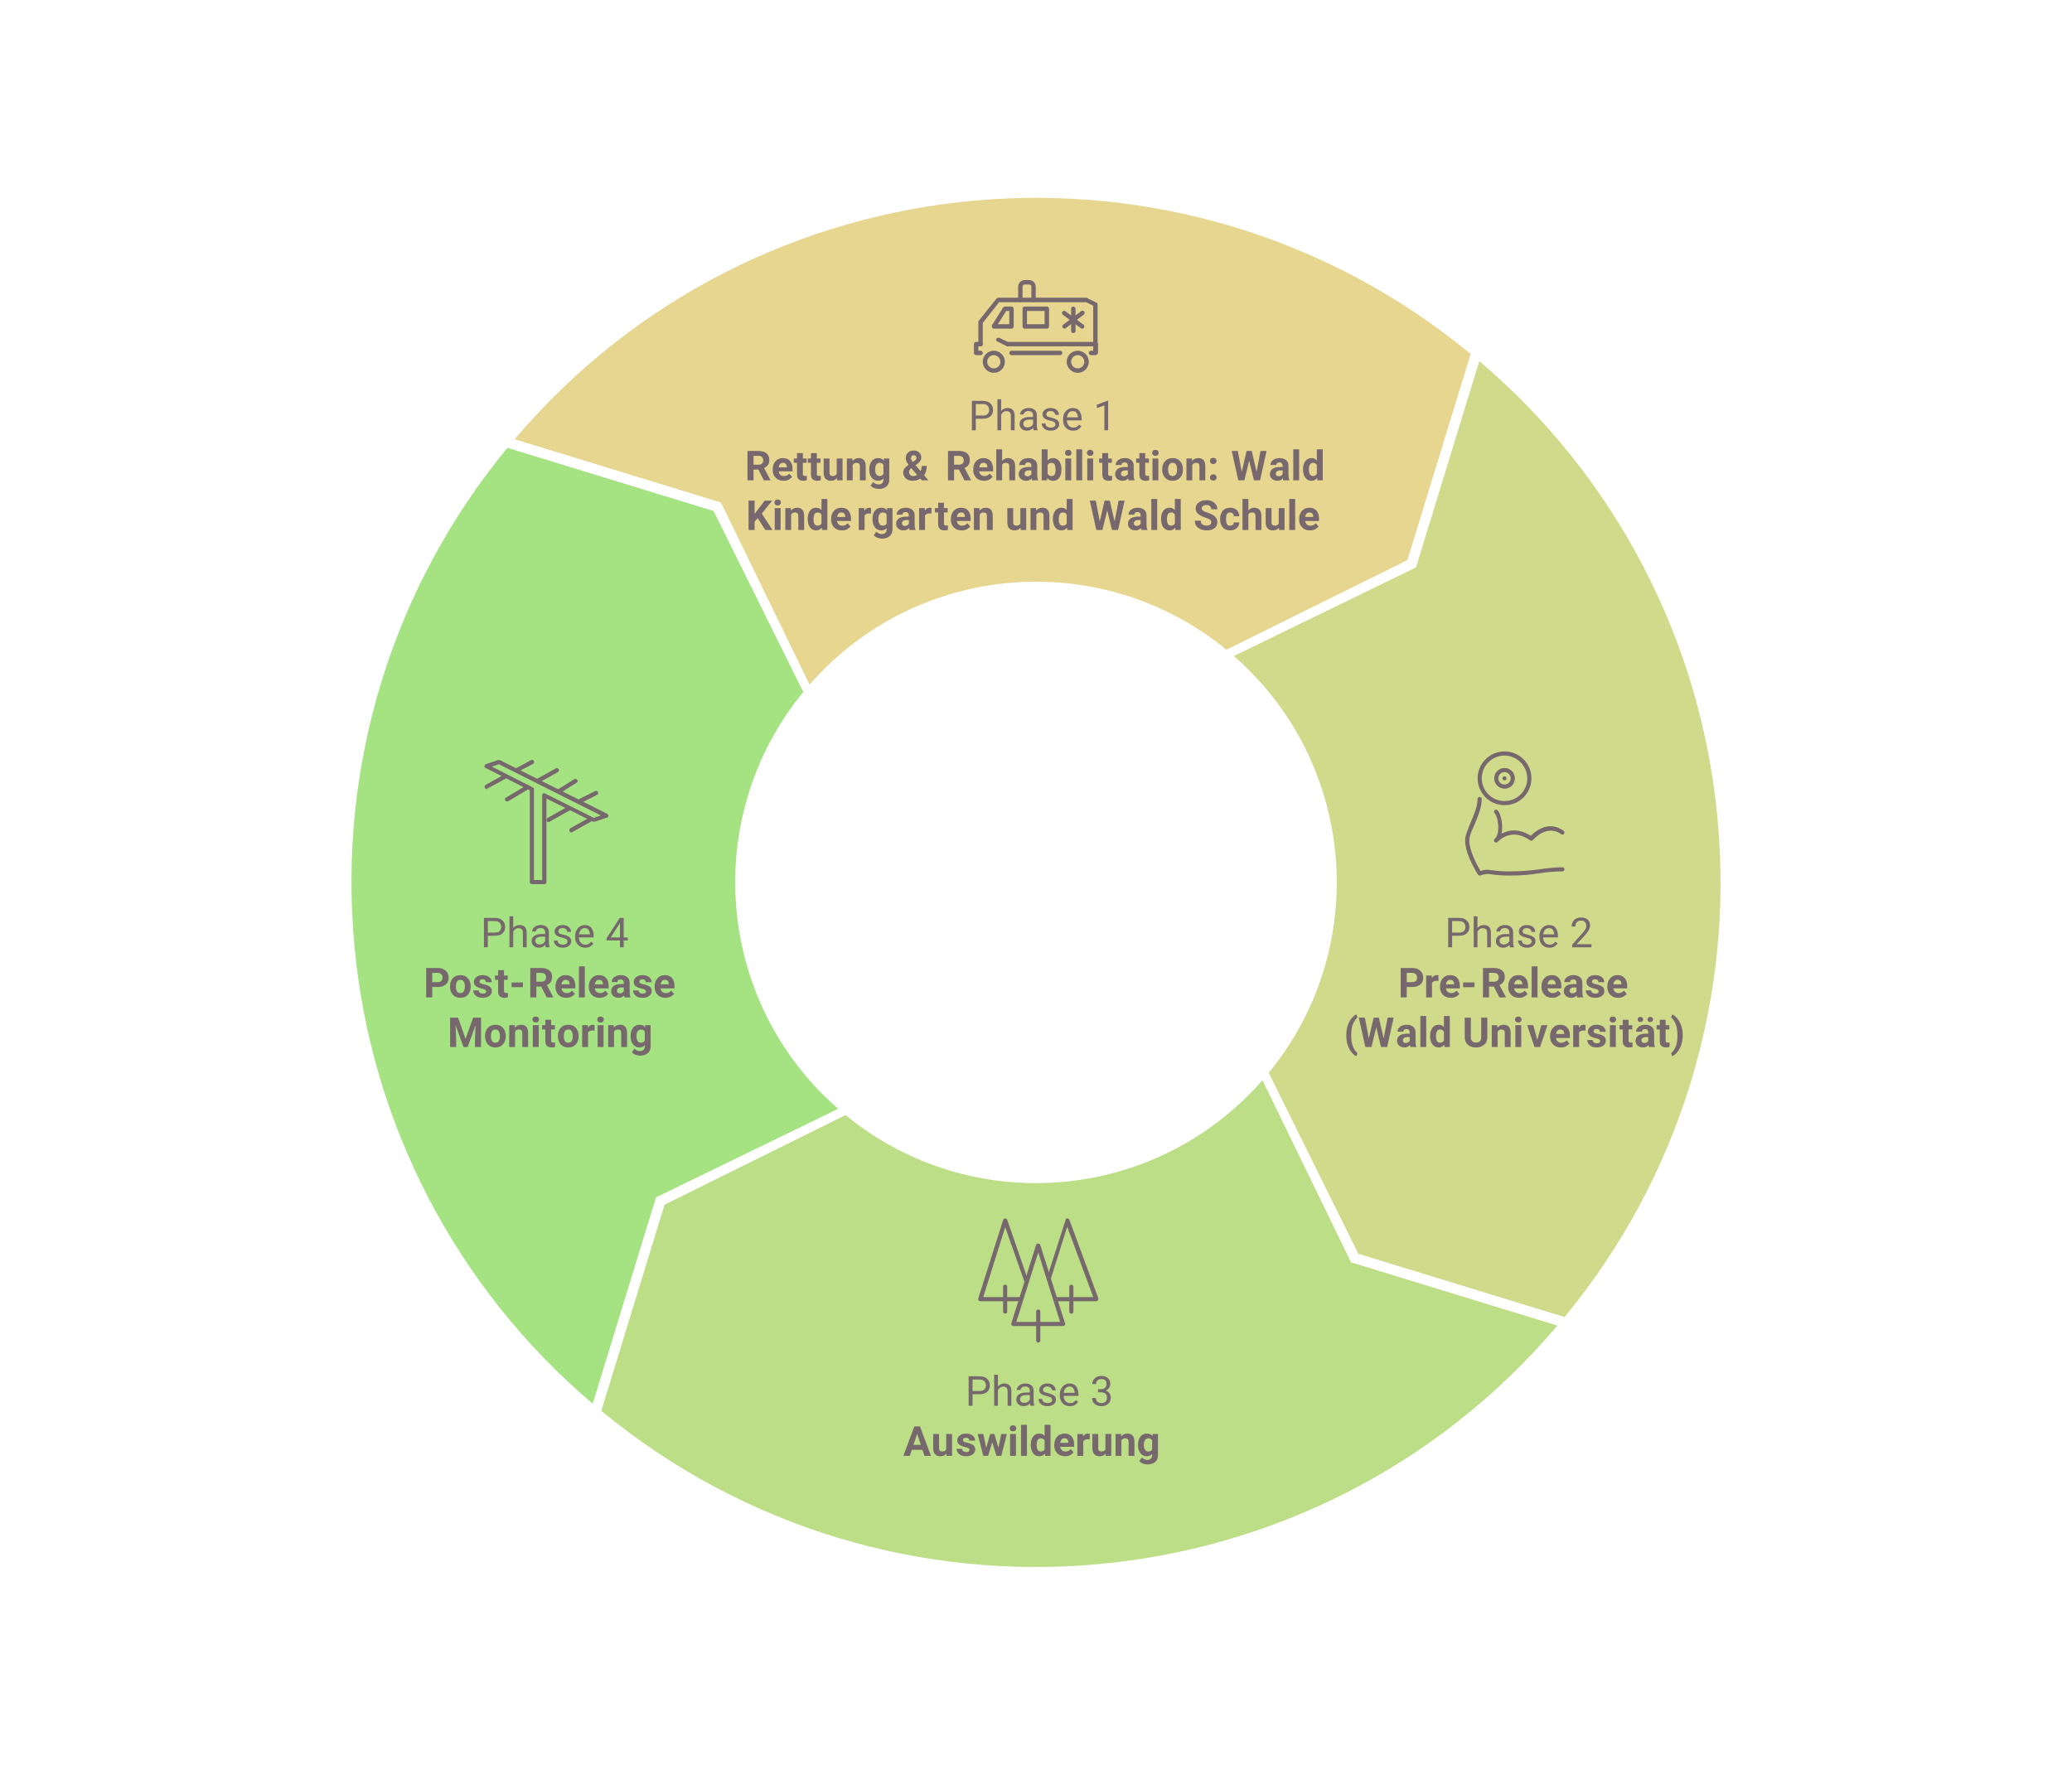
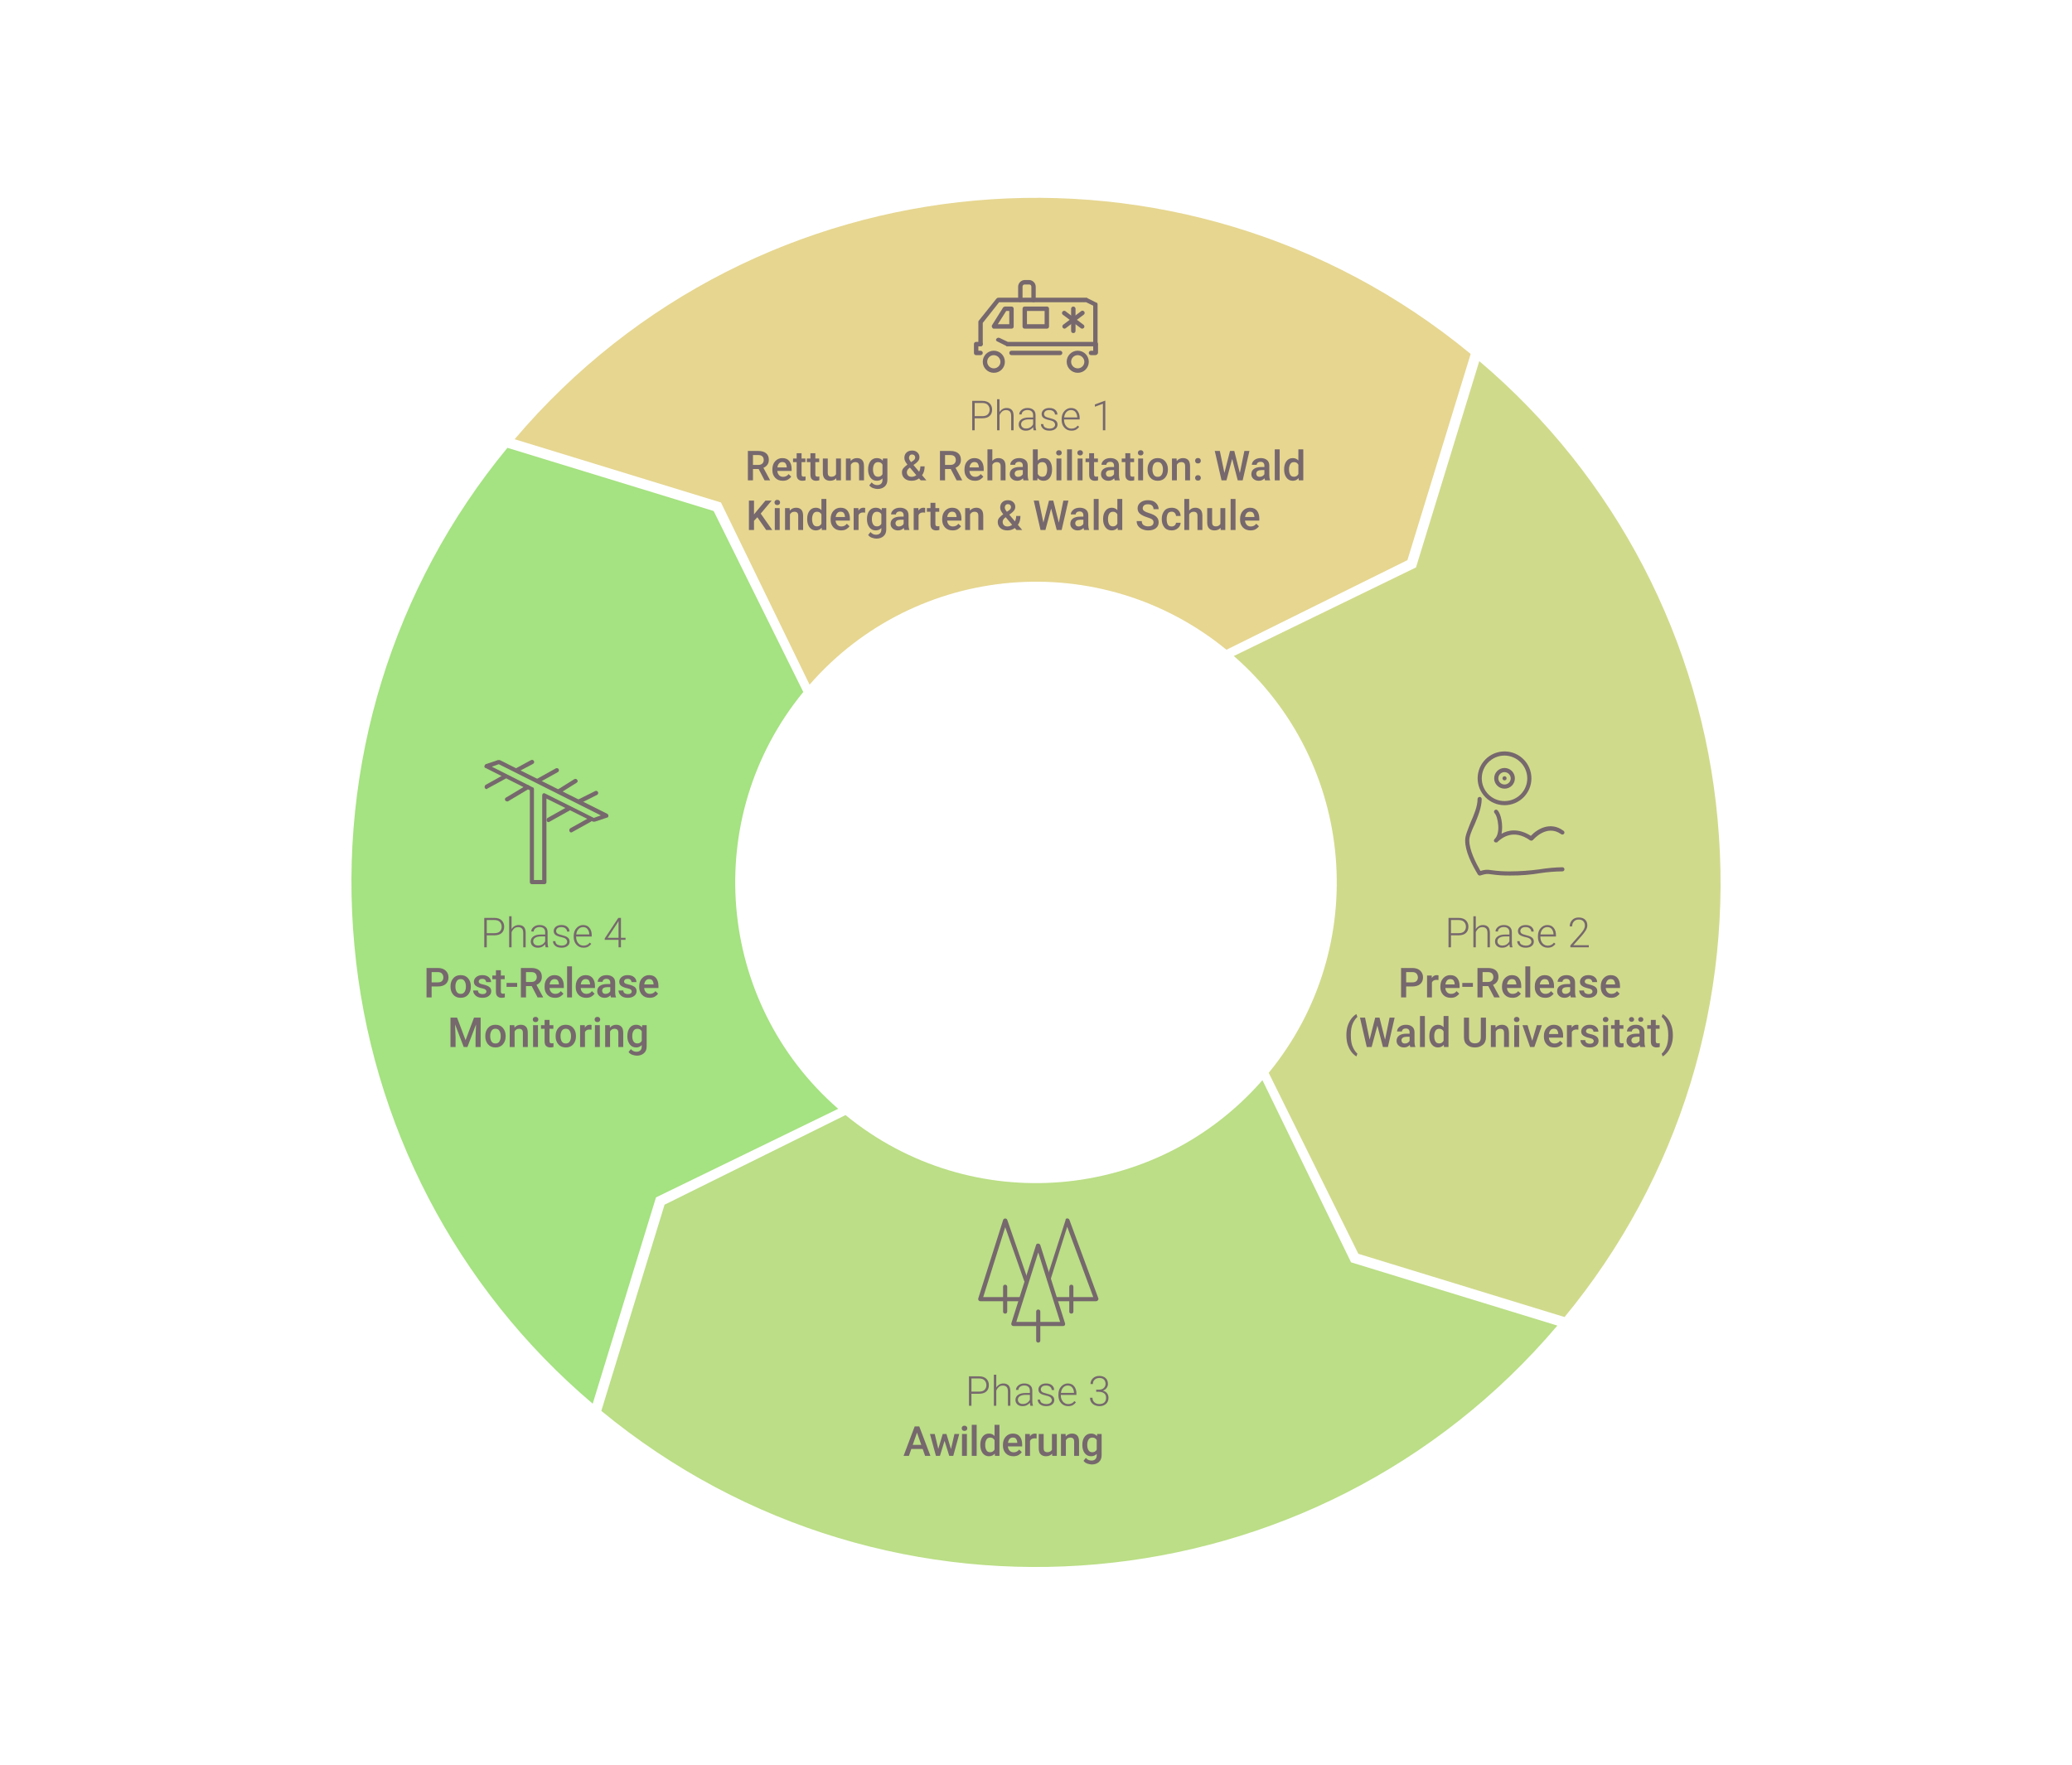
<svg xmlns="http://www.w3.org/2000/svg" viewBox="0 0 1202 1024">
  <defs>
    <style>
      .cls-1 {
        fill: #e6d690;
      }

      .cls-2 {
        fill: #d0da8b;
      }

      .cls-3 {
        fill: #bbde86;
      }

      .cls-4 {
        fill: #a5e281;
      }

      .cls-5, .cls-6 {
        font-size: 24px;
      }

      .cls-12, .cls-5, .cls-6 {
        fill: #76686d;
      }

      .cls-5 {
        font-family: -apple-system, BlinkMacSystemFont, "Segoe UI", "Roboto", "Oxygen", "Ubuntu", "Cantarell", "Fira Sans", "Droid Sans", "Helvetica Neue", sans-serif;
+         font-weight:300;
      }

      .cls-6 {
        font-family: -apple-system, BlinkMacSystemFont, "Segoe UI", "Roboto", "Oxygen", "Ubuntu", "Cantarell", "Fira Sans", "Droid Sans", "Helvetica Neue", sans-serif;
-         font-weight: 700;
+         font-weight: 500;
      }

      .cls-7 {
        letter-spacing: 0em;
      }

      .cls-8 {
        letter-spacing: 0em;
      }

      .cls-9 {
        letter-spacing: -0.06em;
      }

      .cls-10 {
        letter-spacing: -0.02em;
      }

      .cls-11 {
        letter-spacing: -0.01em;
      }

      .cls-13 {
        letter-spacing: -0.01em;
      }
    </style>
  </defs>
  <g id="Layer_2" data-name="Layer 2">
    <g>
      <path class="cls-1" d="M816.47,325l36.69-119.63a396.48,396.48,0,0,0-554.62,49.48l119.7,36.71,51.4,105.69A174.33,174.33,0,0,1,711.49,377Z" />
      <path class="cls-2" d="M996.41,475.46A395.7,395.7,0,0,0,858.16,209.54l-36.71,119.7-105.69,51.4A174.33,174.33,0,0,1,736,622.49l52,105,119.63,36.69a395.72,395.72,0,0,0,88.78-288.7Z" />
      <path class="cls-3" d="M385.53,699,348.84,818.63a396.48,396.48,0,0,0,554.62-49.48l-119.7-36.71-51.4-105.69A174.33,174.33,0,0,1,490.51,647Z" />
      <path class="cls-4" d="M205.59,548.54A395.7,395.7,0,0,0,343.84,814.46l36.71-119.7,105.69-51.4A174.33,174.33,0,0,1,466,401.51l-52-105L294.37,259.84a395.72,395.72,0,0,0-88.78,288.7Z" />
    </g>
    <g>
      <text class="cls-5" transform="translate(561.82 249.65)">Phase 1</text>
      <text class="cls-6" transform="translate(432.1 278.72)">
-         <tspan class="cls-7">R</tspan>
-         <tspan x="15.3" y="0">ettung &amp; </tspan>
-         <tspan class="cls-7" x="116.33" y="0">R</tspan>
-         <tspan x="131.64" y="0">ehabili</tspan>
-         <tspan class="cls-8" x="205.38" y="0">t</tspan>
-         <tspan x="214.01" y="0">ation: </tspan>
-         <tspan class="cls-9" x="282.04" y="0">W</tspan>
-         <tspan x="303.8" y="0">ald </tspan>
-         <tspan x="0.61" y="28.8">Kinde</tspan>
-         <tspan class="cls-10" x="64.75" y="28.8">r</tspan>
-         <tspan x="73.23" y="28.8">gar</tspan>
-         <tspan class="cls-11" x="110.14" y="28.8">t</tspan>
-         <tspan x="118.65" y="28.8">en und </tspan>
-         <tspan class="cls-9" x="199.68" y="28.8">W</tspan>
-         <tspan x="221.44" y="28.8">ald Schule</tspan>
+         <tspan class="cls-7">Rettung &amp; Rehabilitation: Wald</tspan>
+         <tspan x="0.61" y="28.8">Kindergarten &amp; Wald Schule</tspan>
      </text>
      <g>
        <path class="cls-12" d="M635.46,200.93a1.21,1.21,0,0,1-1.28-1.28V177.36l-4.1-2H579.6l-9.48,12v12.3a1.28,1.28,0,1,1-2.56,0V186.84a.94.94,0,0,1,.26-.77l10.25-12.81a1.33,1.33,0,0,1,1-.51h51.25c.26,0,.51,0,.51.26l5.12,2.56c.51,0,.77.51.77,1v23.06A1.21,1.21,0,0,1,635.46,200.93Z" />
        <path class="cls-12" d="M586.78,190.69H576.53c-.51,0-.77-.26-1-.77a1.14,1.14,0,0,1,0-1.28l6.41-10.25a1.94,1.94,0,0,1,1-.51h3.84a1.21,1.21,0,0,1,1.28,1.28V189.4A1.21,1.21,0,0,1,586.78,190.69Zm-7.94-2.56h6.66v-7.69H583.7Z" />
        <path class="cls-12" d="M635.46,206.06H632.9a1.28,1.28,0,1,1,0-2.56h1.28v-2.56h-50c-.26,0-.51,0-.51-.26l-5.12-2.56c-.77-.26-1-1-.51-1.54a1.47,1.47,0,0,1,1.79-.51l4.87,2.31h51a1.21,1.21,0,0,1,1.28,1.28v5.12A1.62,1.62,0,0,1,635.46,206.06Z" />
        <path class="cls-12" d="M568.84,206.06h-2.56a1.21,1.21,0,0,1-1.28-1.28v-5.12a1.21,1.21,0,0,1,1.28-1.28h2.56a1.28,1.28,0,0,1,0,2.56h-1.28v2.56h1.28a1.28,1.28,0,0,1,0,2.56Z" />
        <path class="cls-12" d="M615,206.06H586.78a1.28,1.28,0,0,1,0-2.56H615a1.28,1.28,0,1,1,0,2.56Z" />
        <path class="cls-12" d="M622.65,193.25a1.21,1.21,0,0,1-1.28-1.28V179.15a1.28,1.28,0,1,1,2.56,0V192A1.21,1.21,0,0,1,622.65,193.25Z" />
        <path class="cls-12" d="M627.78,190.69a.94.94,0,0,1-.77-.26l-10.25-7.69a1.28,1.28,0,1,1,1.54-2l10.25,7.69a1.27,1.27,0,0,1,.26,1.79A1.33,1.33,0,0,1,627.78,190.69Z" />
        <path class="cls-12" d="M617.53,190.69a1.33,1.33,0,0,1-1-.51,1.27,1.27,0,0,1,.26-1.79L627,180.69a1.28,1.28,0,1,1,1.54,2l-10.25,7.69A.94.94,0,0,1,617.53,190.69Z" />
        <path class="cls-12" d="M607.28,190.69H594.47a1.21,1.21,0,0,1-1.28-1.28V179.15a1.21,1.21,0,0,1,1.28-1.28h12.81a1.21,1.21,0,0,1,1.28,1.28V189.4A1.21,1.21,0,0,1,607.28,190.69Zm-11.53-2.56H606v-7.69H595.75Z" />
        <path class="cls-12" d="M625.21,216.31a6.41,6.41,0,1,1,6.41-6.41A6.34,6.34,0,0,1,625.21,216.31Zm0-10.25a3.84,3.84,0,1,0,3.84,3.84A3.94,3.94,0,0,0,625.21,206.06Z" />
        <path class="cls-12" d="M576.53,216.31a6.41,6.41,0,1,1,6.41-6.41A6.34,6.34,0,0,1,576.53,216.31Zm0-10.25a3.84,3.84,0,1,0,3.84,3.84A3.94,3.94,0,0,0,576.53,206.06Z" />
        <path class="cls-12" d="M599.59,175.31a1.21,1.21,0,0,1-1.28-1.28v-7.69a1.21,1.21,0,0,0-1.28-1.28h-2.56a1.21,1.21,0,0,0-1.28,1.28V174a1.28,1.28,0,1,1-2.56,0v-7.69a3.94,3.94,0,0,1,3.84-3.84H597a3.94,3.94,0,0,1,3.84,3.84V174A1.21,1.21,0,0,1,599.59,175.31Z" />
      </g>
    </g>
    <g>
      <text class="cls-5" transform="translate(838.13 549.65)">Phase 2</text>
-       <text class="cls-6" transform="translate(811.03 578.72)">P<tspan class="cls-10" x="15" y="0">r</tspan>
-         <tspan x="23.48" y="0">e-</tspan>
-         <tspan class="cls-7" x="47.73" y="0">R</tspan>
-         <tspan x="63.04" y="0">elease</tspan>
-         <tspan x="-31.49" y="28.8">(</tspan>
-         <tspan class="cls-9" x="-23.17" y="28.8">W</tspan>
-         <tspan x="-1.41" y="28.8">ald Uni</tspan>
-         <tspan class="cls-13" x="74.73" y="28.8">v</tspan>
-         <tspan x="87.34" y="28.8">ersi</tspan>
-         <tspan class="cls-8" x="128.37" y="28.8">t</tspan>
-         <tspan x="136.99" y="28.8">ät)</tspan>
+       <text class="cls-6" transform="translate(811.03 578.72)">
+         <tspan>Pre-Release</tspan>
+         <tspan x="-31.49" y="28.8">(Wald Universität)</tspan>
      </text>
      <g>
        <path class="cls-12" d="M858.4,508a1.25,1.25,0,0,1-1-.48c-3.6-6-7.44-13.44-7.44-19.92,0-2.88,1.68-6.48,3.12-10.32,1.92-4.32,4.08-9.36,4.08-13.68a1.2,1.2,0,1,1,2.4,0c0,4.8-2.16,10.08-4.08,14.64-1.68,3.6-3.12,7-3.12,9.36,0,5.52,3.6,12.72,6.48,17.76a11.66,11.66,0,0,1,6.24-.48,70.38,70.38,0,0,0,11.28.72,128.94,128.94,0,0,0,16.8-1.2,92.26,92.26,0,0,1,13.2-1.2,1.2,1.2,0,0,1,0,2.4,91.89,91.89,0,0,0-12.72,1A98.73,98.73,0,0,1,876.4,508a71.79,71.79,0,0,1-11.52-.72c-1.92-.24-2.4-.48-6.24.72Z" />
        <path class="cls-12" d="M868,488.8a1.44,1.44,0,0,1-1-.24,1.16,1.16,0,0,1,0-1.68l.24-.24c1.44-1.44,2.16-4.32,1.92-7.68-.24-3.12-1-6-2.16-7.2a1.19,1.19,0,0,1,1.68-1.68c2.16,2.16,3.36,8.64,2.4,13.68,3.84-2.16,9.6-3.36,17,1.2,3.6-3.84,11.28-8.64,19-2.88a1.2,1.2,0,1,1-1.44,1.92c-8.4-6-16.08,3.12-16.32,3.36a1.48,1.48,0,0,1-1.68.24c-9.84-7-16.56-1.2-18.72.72l-.24.24C868.72,488.8,868.24,488.8,868,488.8Z" />
        <path class="cls-12" d="M872.8,452.8a1.2,1.2,0,1,1,0-2.4h0a1.2,1.2,0,0,1,0,2.4Z" />
        <path class="cls-12" d="M872.8,457.6a6,6,0,1,1,6-6A5.94,5.94,0,0,1,872.8,457.6Zm0-9.6a3.6,3.6,0,1,0,3.6,3.6A3.69,3.69,0,0,0,872.8,448Z" />
        <path class="cls-12" d="M872.8,467.2a15.6,15.6,0,1,1,15.6-15.6A15.57,15.57,0,0,1,872.8,467.2Zm0-28.8A13.2,13.2,0,1,0,886,451.6,13.32,13.32,0,0,0,872.8,438.4Z" />
      </g>
    </g>
    <g>
      <text class="cls-5" transform="translate(559.94 815.65)">Phase 3</text>
      <text class="cls-6" transform="translate(523.97 844.72)">
-         <tspan class="cls-10">A</tspan>
-         <tspan x="16.15" y="0">u</tspan>
-         <tspan class="cls-8" x="30.29" y="0">s</tspan>
-         <tspan x="42.87" y="0">wilderung</tspan>
+         <tspan class="cls-10">Awilderung</tspan>
      </text>
      <g id="_Group_" data-name="&lt;Group&gt;">
        <g id="_Group_2" data-name="&lt;Group&gt;">
          <path id="_Path_" data-name="&lt;Path&gt;" class="cls-12" d="M591.5,755H568.7a1.25,1.25,0,0,1-1-.48,1.44,1.44,0,0,1-.24-1L581.9,708a1.22,1.22,0,0,1,1.2-1h0a1.32,1.32,0,0,1,1.2.72l12,34.8a1.14,1.14,0,0,1-2.16.72l-11-31.2L570.38,752.6H591.5a1.2,1.2,0,1,1,0,2.4Z" />
        </g>
        <g id="_Group_3" data-name="&lt;Group&gt;">
          <path id="_Path_2" data-name="&lt;Path&gt;" class="cls-12" d="M635.9,755H613.1a1.2,1.2,0,0,1,0-2.4h21.12L619.1,711.8l-9.6,30.48a1.14,1.14,0,1,1-2.16-.72l10.8-33.6a.88.88,0,0,1,1-1,1.32,1.32,0,0,1,1.2.72l16.8,45.6c.24.48,0,.72-.24,1.2A1.25,1.25,0,0,1,635.9,755Z" />
        </g>
        <g id="_Group_4" data-name="&lt;Group&gt;">
          <path id="_Path_3" data-name="&lt;Path&gt;" class="cls-12" d="M602.3,779a1.13,1.13,0,0,1-1.2-1.2V761a1.2,1.2,0,0,1,2.4,0v16.8A1.13,1.13,0,0,1,602.3,779Z" />
        </g>
        <g id="_Group_5" data-name="&lt;Group&gt;">
          <path id="_Path_4" data-name="&lt;Path&gt;" class="cls-12" d="M621.5,762.2a1.13,1.13,0,0,1-1.2-1.2V746.6a1.2,1.2,0,1,1,2.4,0V761A1.13,1.13,0,0,1,621.5,762.2Z" />
        </g>
        <g id="_Group_6" data-name="&lt;Group&gt;">
          <path id="_Path_5" data-name="&lt;Path&gt;" class="cls-12" d="M583.1,762.2a1.13,1.13,0,0,1-1.2-1.2V746.6a1.2,1.2,0,1,1,2.4,0V761A1.13,1.13,0,0,1,583.1,762.2Z" />
        </g>
        <g id="_Group_7" data-name="&lt;Group&gt;">
          <path id="_Compound_Path_" data-name="&lt;Compound Path&gt;" class="cls-12" d="M616.7,769.4H587.9a1.25,1.25,0,0,1-1-.48,1.44,1.44,0,0,1-.24-1l14.4-45.6c.24-1,1.92-1,2.4,0L617.9,768c0,.48,0,.72-.24,1A1.25,1.25,0,0,1,616.7,769.4ZM589.58,767H615L602.3,726.68Z" />
        </g>
      </g>
    </g>
    <g>
      <text class="cls-5" transform="translate(278.76 549.65)">Phase 4</text>
      <text class="cls-6" transform="translate(245.69 578.72)">
-         <tspan class="cls-10">P</tspan>
-         <tspan x="14.59" y="0">os</tspan>
-         <tspan class="cls-11" x="41.3" y="0">t</tspan>
-         <tspan x="49.8" y="0">-</tspan>
-         <tspan class="cls-7" x="60.41" y="0">R</tspan>
-         <tspan x="75.71" y="0">elease</tspan>
-         <tspan x="13.89" y="28.8">Moni</tspan>
-         <tspan class="cls-11" x="68.68" y="28.8">t</tspan>
-         <tspan x="77.19" y="28.8">oring</tspan>
+         <tspan class="cls-10">Post-Release</tspan>
+         <tspan x="13.89" y="28.8">Monitoring</tspan>
      </text>
      <g>
        <path class="cls-12" d="M282.2,457.83c-.48,0-.72-.24-1-.72a1.59,1.59,0,0,1,.48-1.68l10.79-6a1.23,1.23,0,0,1,1.2,2.16l-11,6C282.68,457.83,282.44,457.83,282.2,457.83Z" />
        <path class="cls-12" d="M294.18,465a1.25,1.25,0,0,1-1-.48,1.12,1.12,0,0,1,.24-1.68l12-7.19a1.26,1.26,0,0,1,1.68.48c.48.72.24,1.2-.48,1.68l-12,7.19Z" />
        <path class="cls-12" d="M318.15,477c-.48,0-.72-.24-1-.72a1.59,1.59,0,0,1,.48-1.68l12-6.71a1.23,1.23,0,1,1,1.2,2.16l-12,6.71A.88.88,0,0,1,318.15,477Z" />
        <path class="cls-12" d="M331.33,483c-.48,0-.72-.24-1-.72a1.59,1.59,0,0,1,.48-1.68l10.79-6a1.23,1.23,0,1,1,1.2,2.16l-10.79,6A.88.88,0,0,1,331.33,483Z" />
        <path class="cls-12" d="M315.75,513h-7.19a1.13,1.13,0,0,1-1.2-1.2V458.55l-25.65-12.94c-.48,0-.72-.48-.72-1a2,2,0,0,1,.72-1.2l7.19-2.4h1l62.32,31.16a1.32,1.32,0,0,1,.72,1.2c0,.48-.24,1-.72,1l-7.19,2.4h-1L317,463.35v48.42A1.13,1.13,0,0,1,315.75,513Zm-6-2.4h4.79V461.43a1.25,1.25,0,0,1,.48-1,1.07,1.07,0,0,1,1.2,0l28.28,14.14,4.07-1.44-59.2-29.72-4.07,1.44,23.73,12c.48,0,.72.48.72,1Z" />
        <path class="cls-12" d="M300.17,448c-.48,0-1-.24-1-.72a1.59,1.59,0,0,1,.48-1.68l8.39-4.55a1.23,1.23,0,0,1,1.2,2.16l-8.63,4.55C300.65,448,300.41,448,300.17,448Z" />
        <path class="cls-12" d="M312.16,454.24c-.48,0-.72-.24-1-.72a1.59,1.59,0,0,1,.48-1.68l10.79-6a1.23,1.23,0,1,1,1.2,2.16l-10.79,6A.88.88,0,0,1,312.16,454.24Z" />
        <path class="cls-12" d="M324.14,460.23a1.25,1.25,0,0,1-1-.48,1.26,1.26,0,0,1,.48-1.68l9.59-6a1.26,1.26,0,0,1,1.68.48c.48.72.24,1.2-.48,1.68l-9.59,6Z" />
        <path class="cls-12" d="M336.13,466.22c-.48,0-1-.24-1-.72a1.59,1.59,0,0,1,.48-1.68l9.59-4.79a1.23,1.23,0,1,1,1.2,2.16L336.85,466A.88.88,0,0,1,336.13,466.22Z" />
      </g>
    </g>
  </g>
</svg>
